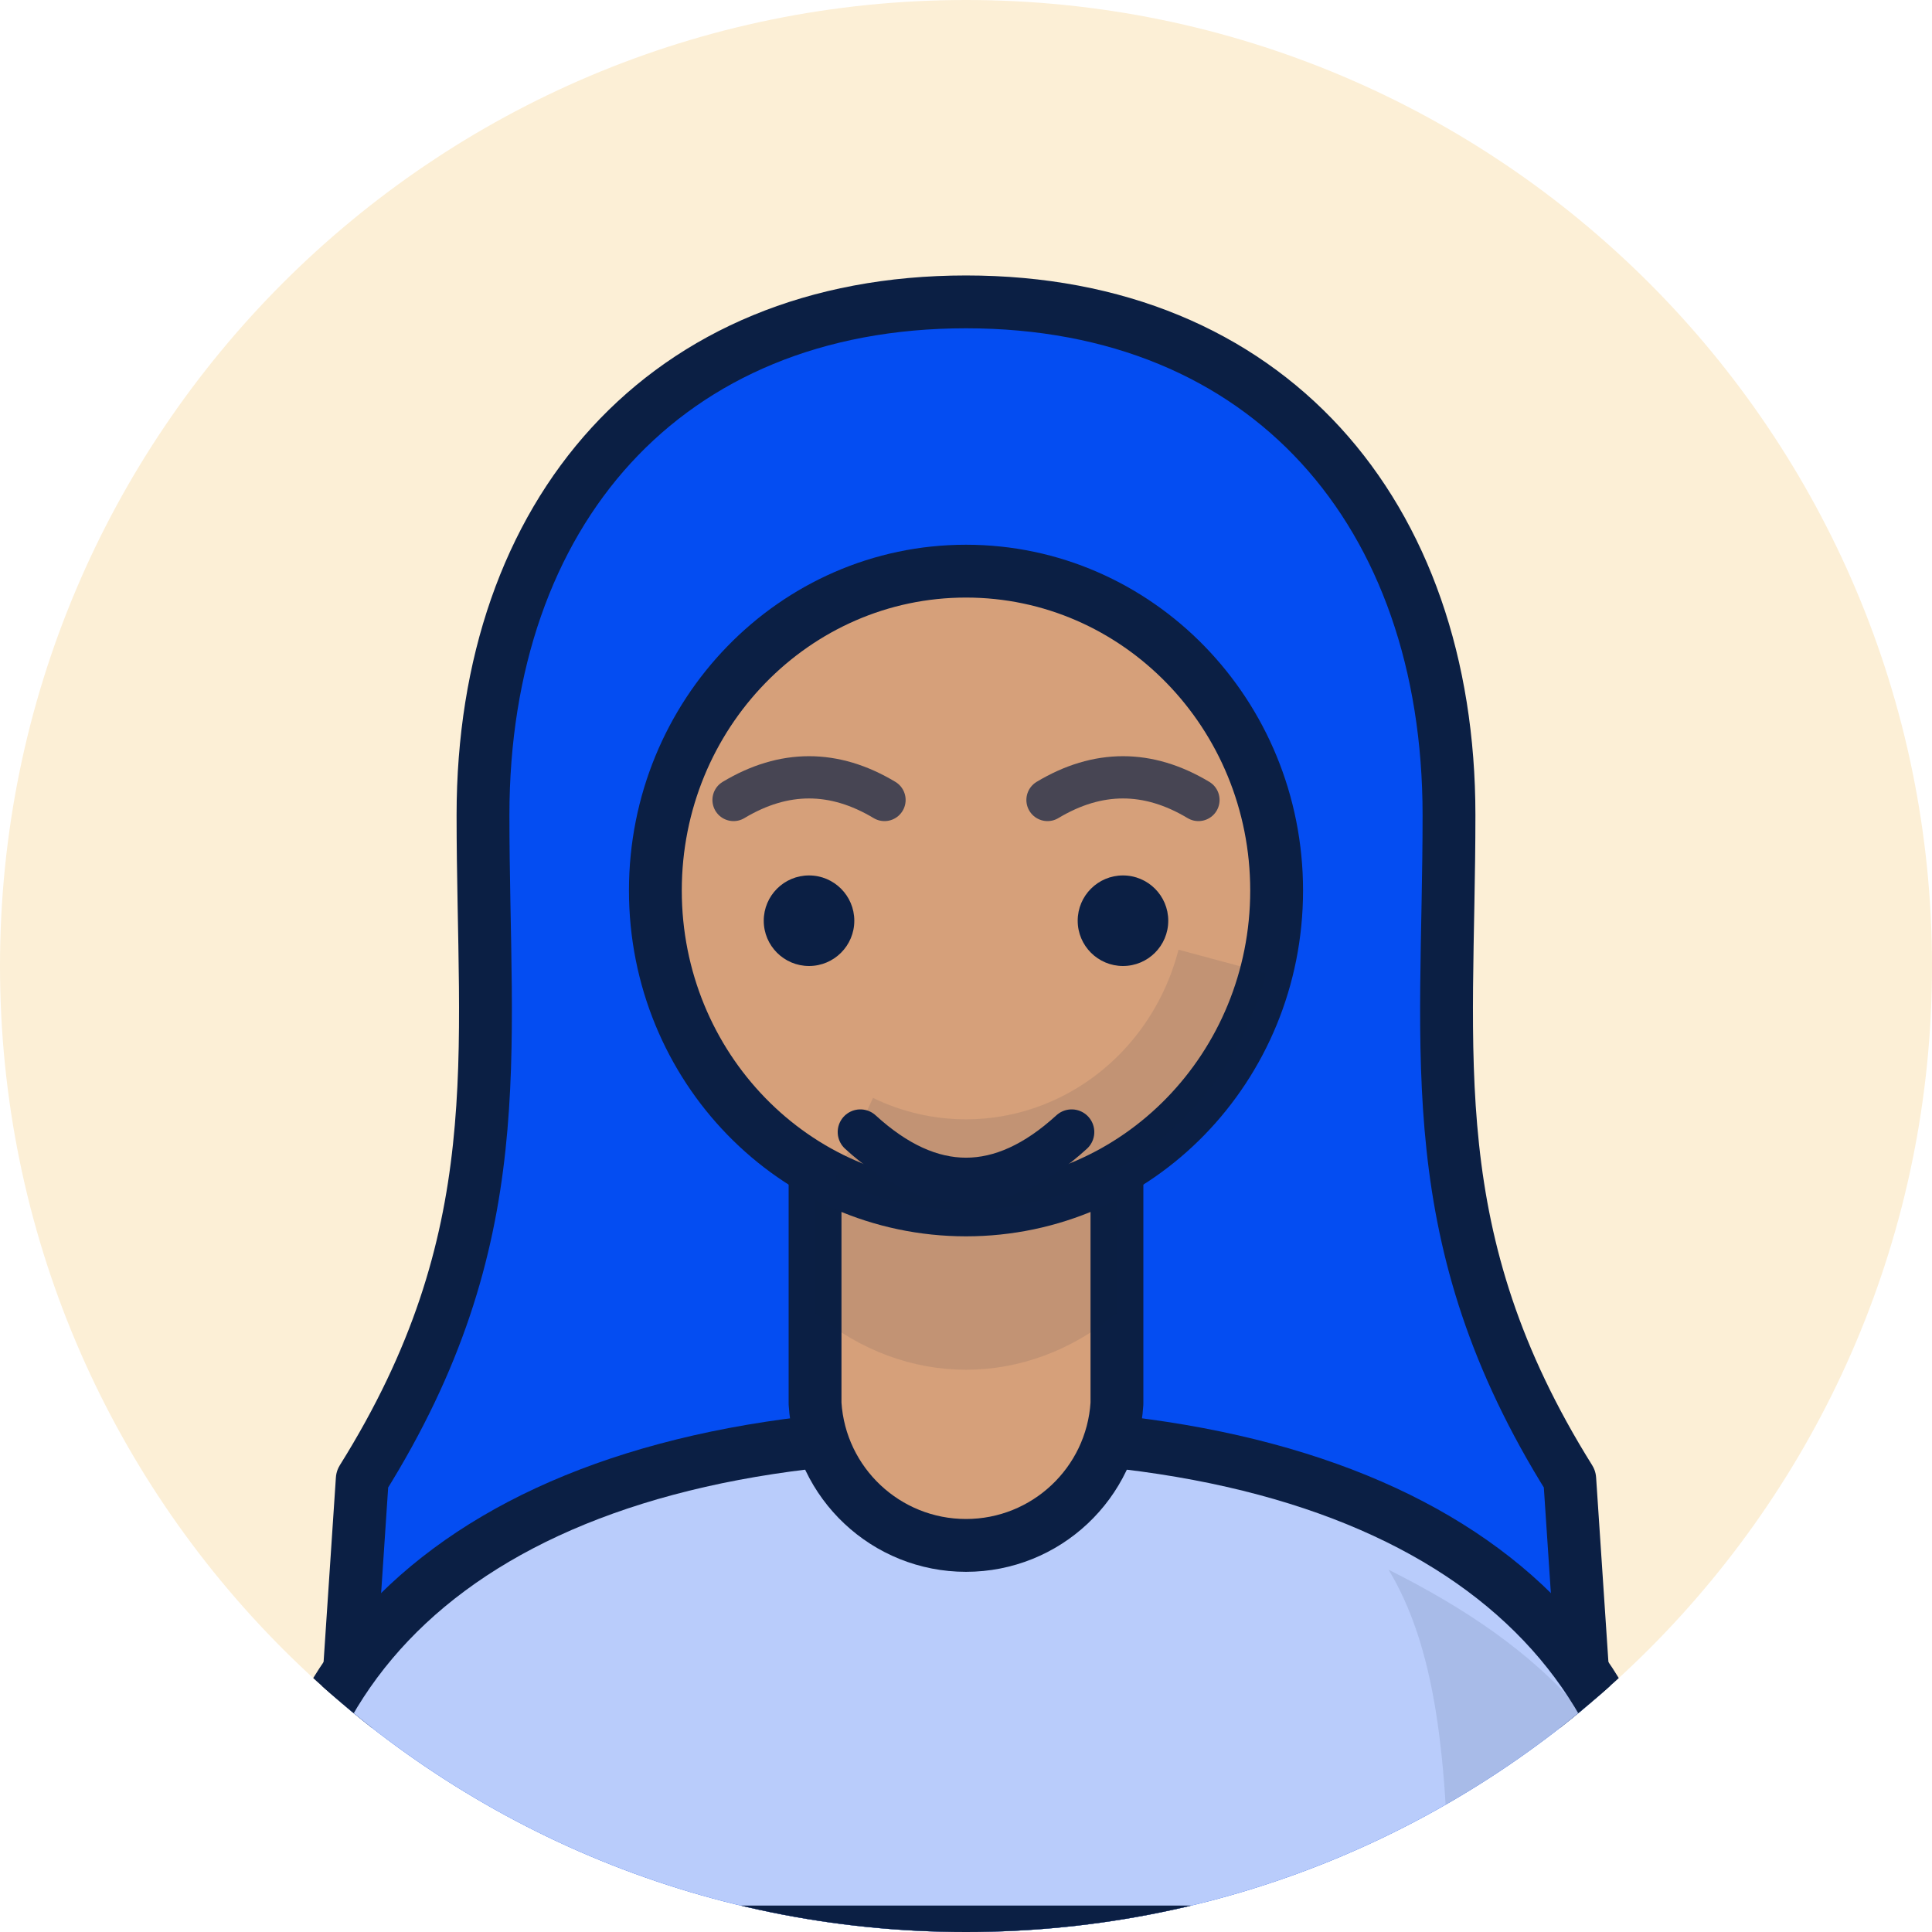
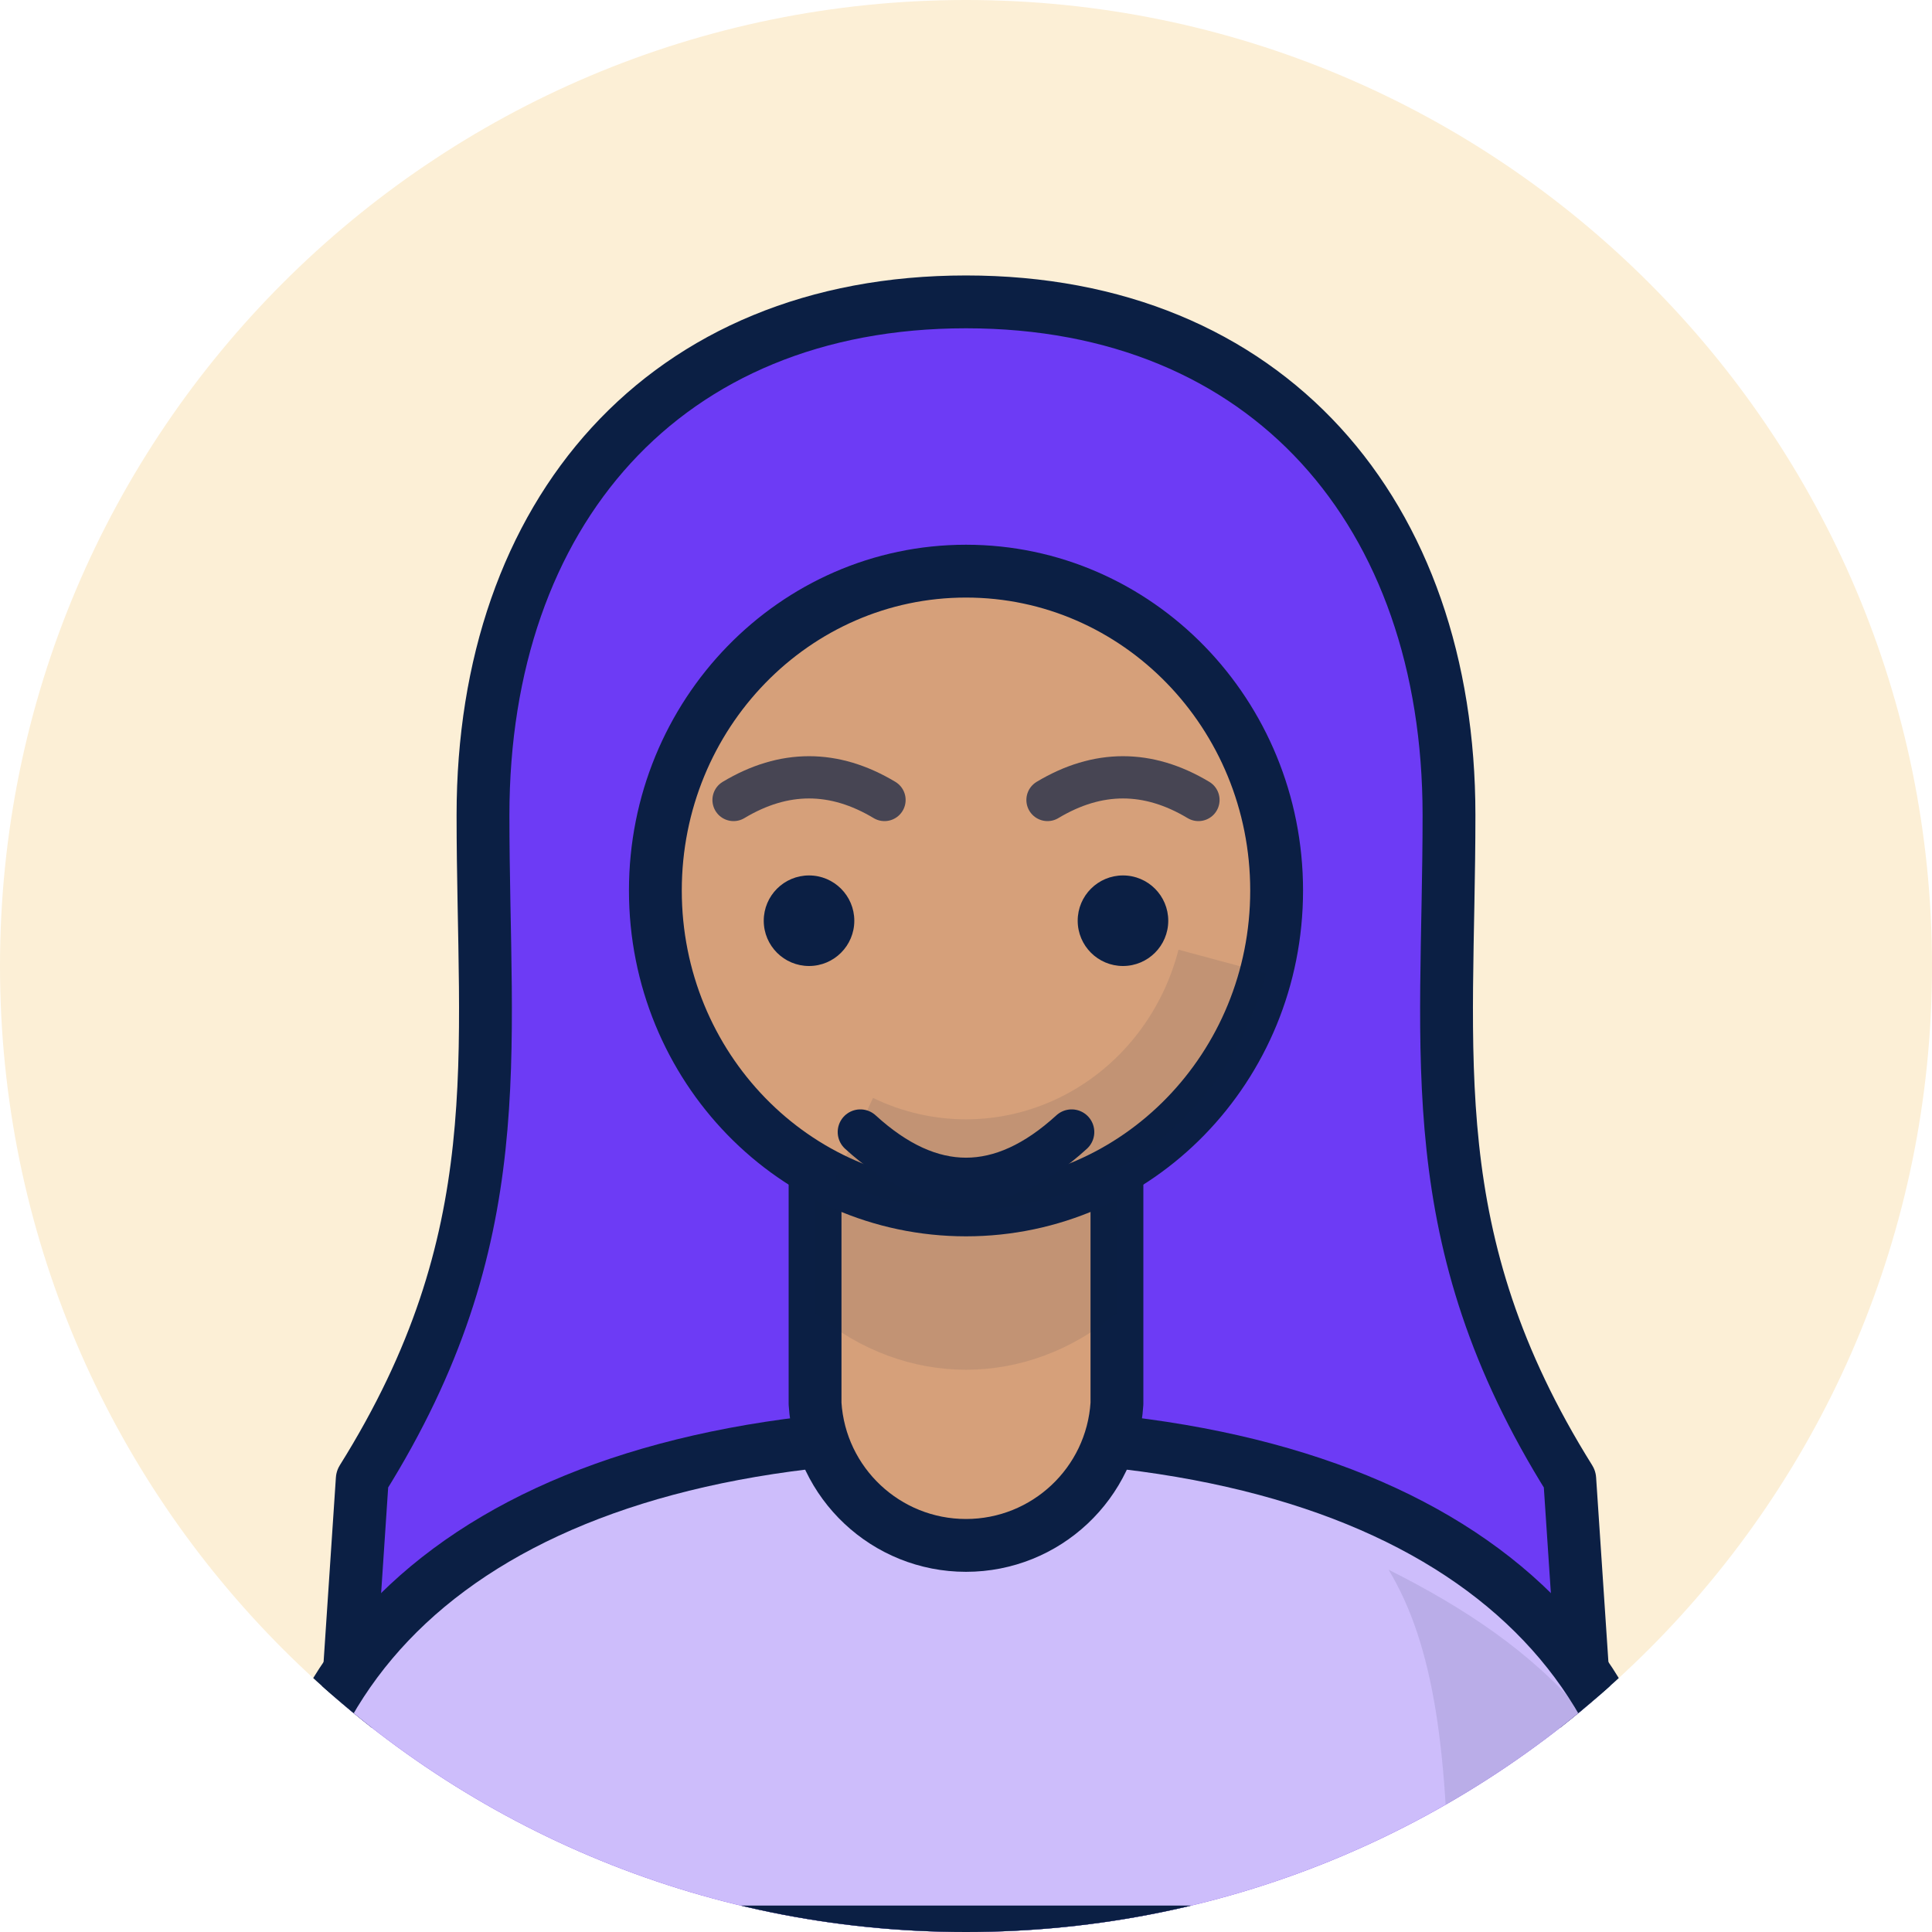
<svg xmlns="http://www.w3.org/2000/svg" class="avatar" viewBox="0 0 64 64">
  <defs>
    <clipPath id="avatar-04__clip">
      <circle cx="32" cy="32" r="32" />
    </clipPath>
  </defs>
  <g clip-path="url(#avatar-04__clip)">
    <circle cx="32" cy="32" r="32" fill="#fcefd6" />
-     <path fill="#044df2" stroke="#0b1f44" stroke-linecap="round" stroke-linejoin="round" stroke-width="1.75" d="M32 10c10 0 16 7 16 17 0 8-1 14 4 22l1 15H11l1-15c5-8 4-14 4-22 0-10 6-17 16-17" />
-     <path fill="#b9ccfb" stroke="#0b1f44" stroke-linecap="round" stroke-linejoin="round" stroke-width="1.75" d="M9 64c0-10 8-16.5 23-16.5S55 54 55 64Z" />
+     <path fill="#6d3bf5" stroke="#0b1f44" stroke-linecap="round" stroke-linejoin="round" stroke-width="1.75" d="M32 10c10 0 16 7 16 17 0 8-1 14 4 22l1 15H11l1-15c5-8 4-14 4-22 0-10 6-17 16-17" />
+     <path fill="#cdbdfb" stroke="#0b1f44" stroke-linecap="round" stroke-linejoin="round" stroke-width="1.75" d="M9 64c0-10 8-16.5 23-16.5S55 54 55 64Z" />
    <path fill="#0b1f44" fill-opacity=".1" d="M46 52c5 2.5 9 6 9 12h-7c0-6-.5-9.5-2-12" />
    <path fill="#d6a07a" stroke="#0b1f44" stroke-linecap="round" stroke-linejoin="round" stroke-width="1.75" d="M27 38v8.5a5.01 5.01 0 0 0 10 0V38Z" />
    <path fill="#0b1f44" fill-opacity=".1" d="M27 43.5c3 2.5 7 2.5 10 0V38H27Z" />
    <ellipse cx="32" cy="29.5" fill="#d6a07a" stroke="#0b1f44" stroke-linecap="round" stroke-linejoin="round" stroke-width="1.75" rx="10.29" ry="10.58" />
    <path fill="#0b1f44" fill-opacity=".1" d="M41.94 32.24a10.29 10.58 0 0 1-14.29 6.85l1.27-2.72a7.29 7.58 0 0 0 10.12-4.91Z" />
    <circle cx="26.8" cy="30.5" r="1.5" fill="#0b1f44" />
    <circle cx="37.2" cy="30.5" r="1.5" fill="#0b1f44" />
    <path fill="none" stroke="#0b1f44" stroke-linecap="round" stroke-opacity=".7" stroke-width="1.4" d="M24.3 26.5q2.5-1.5 5 0m5.4 0q2.5-1.5 5 0" />
    <path fill="none" stroke="#0b1f44" stroke-linecap="round" stroke-linejoin="round" stroke-width="1.5" d="M28.5 37.5q3.5 3.2 7 0" />
  </g>
</svg>
